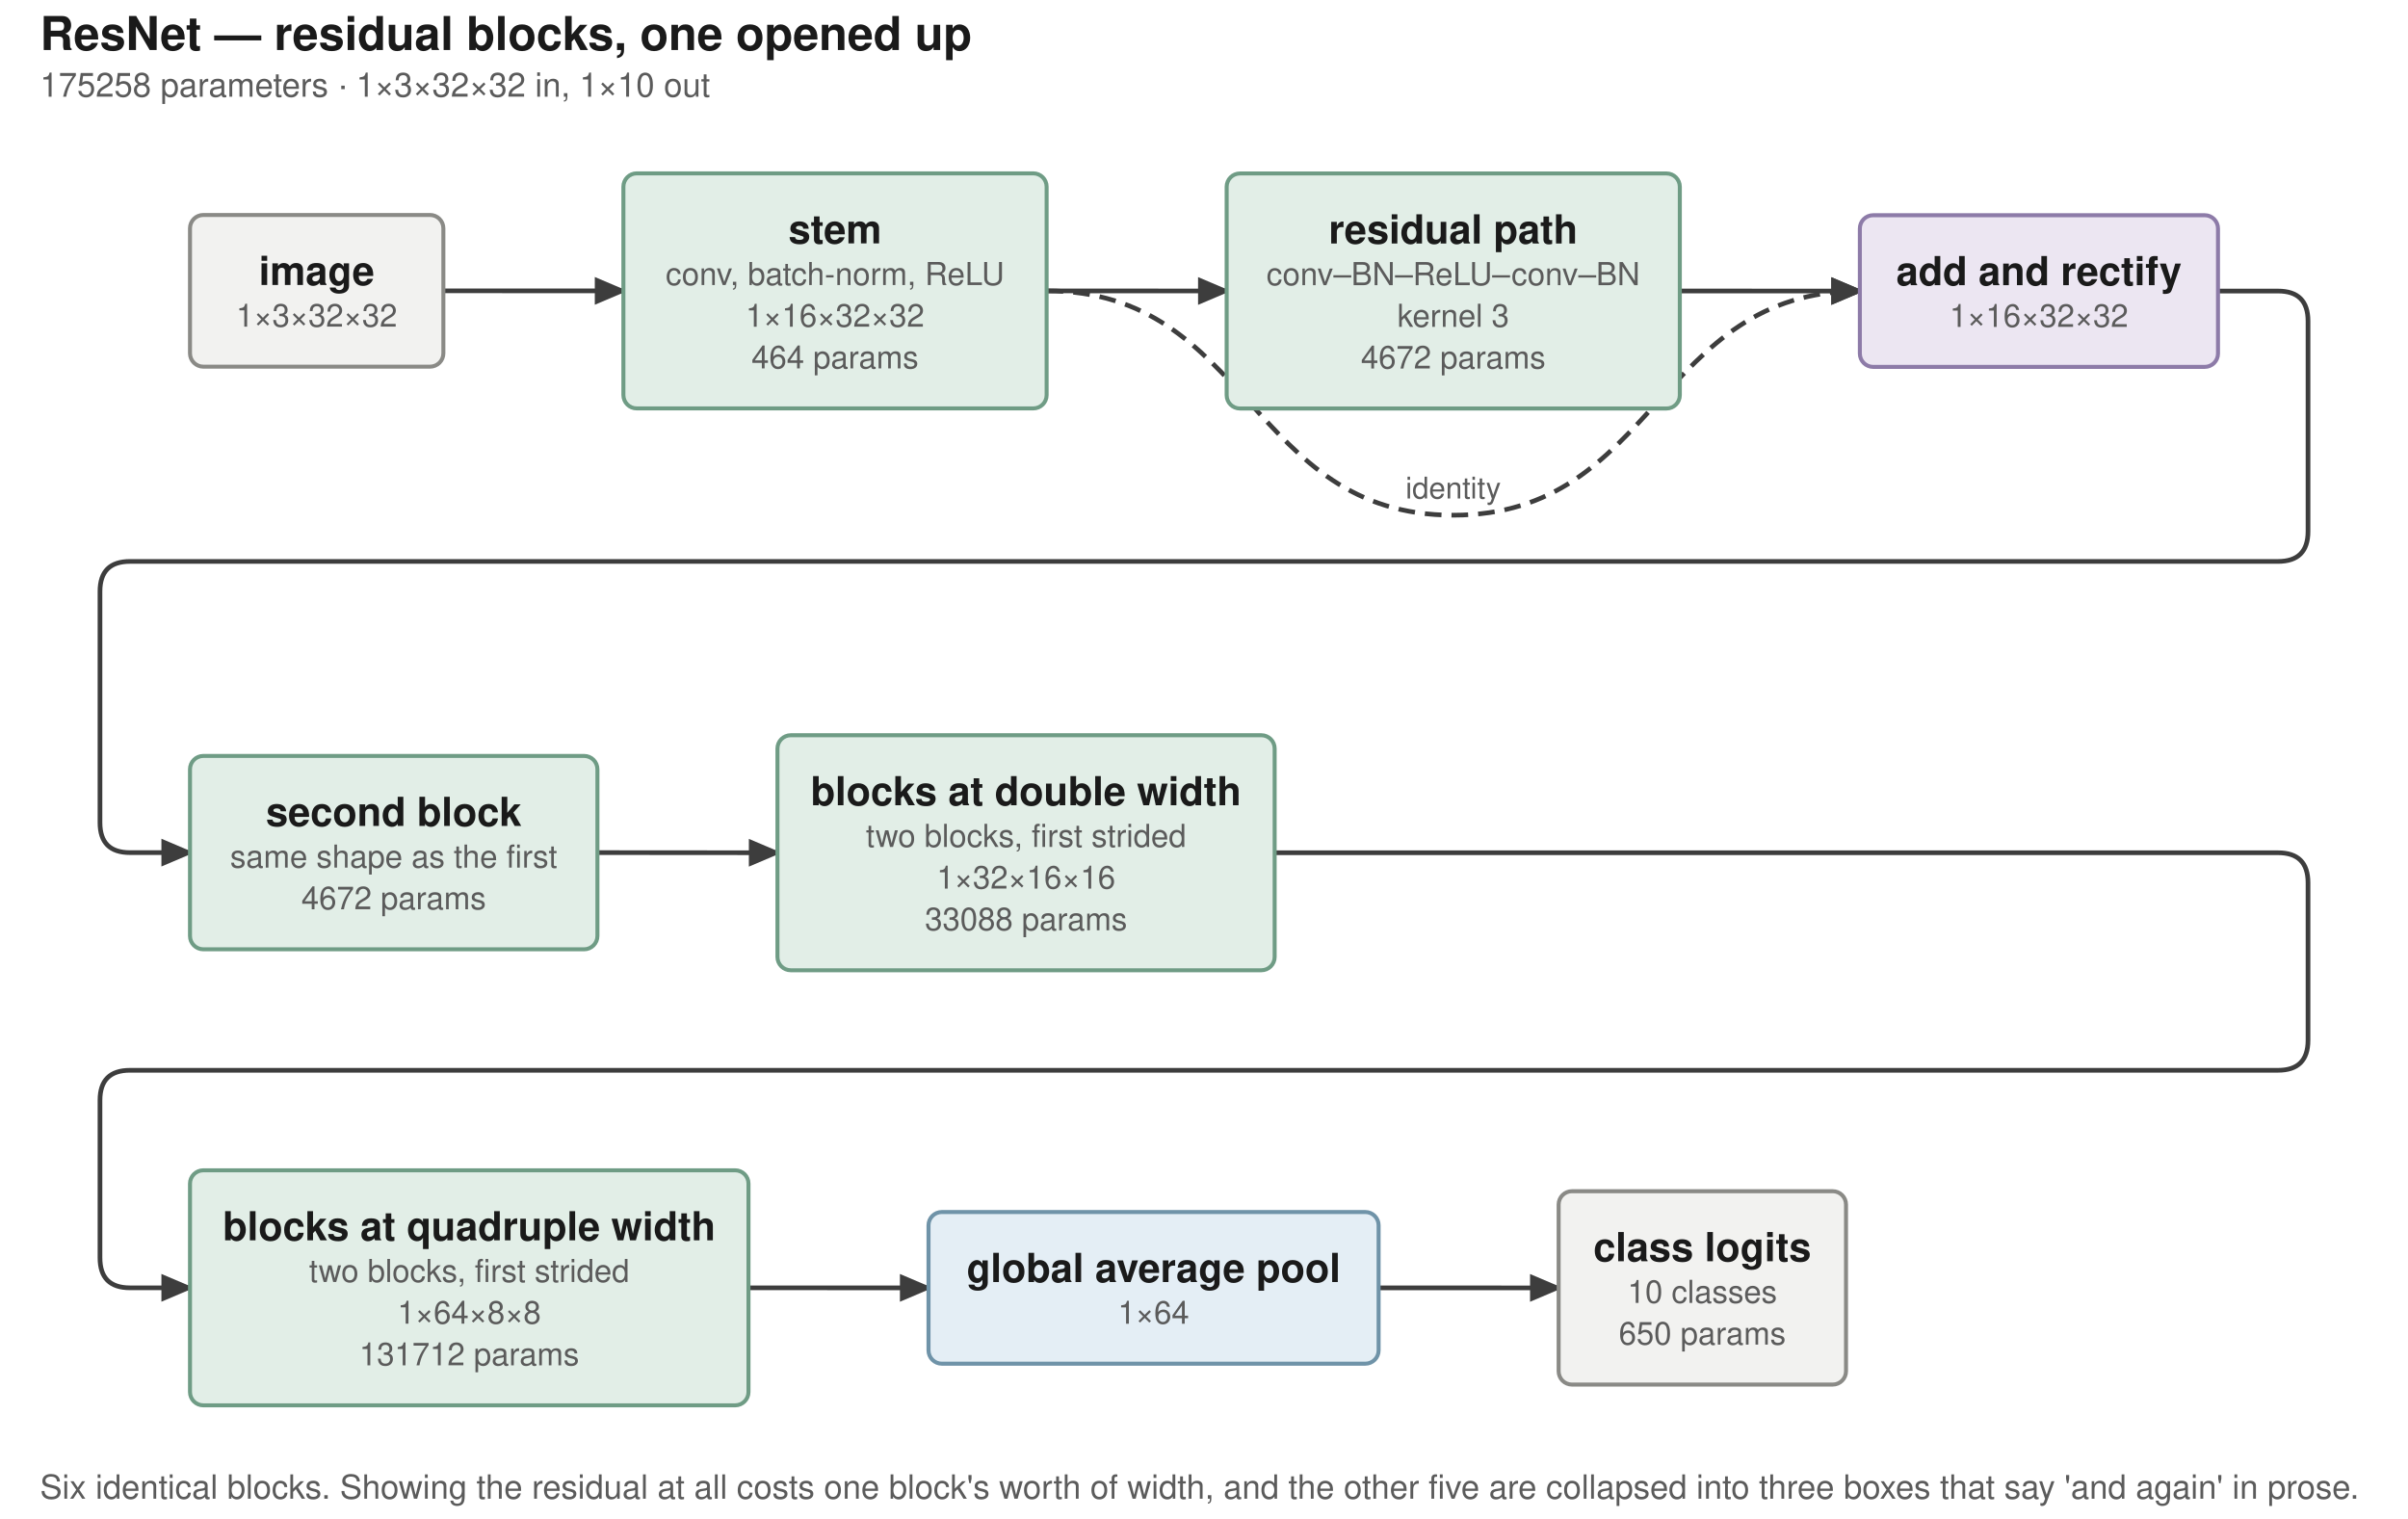
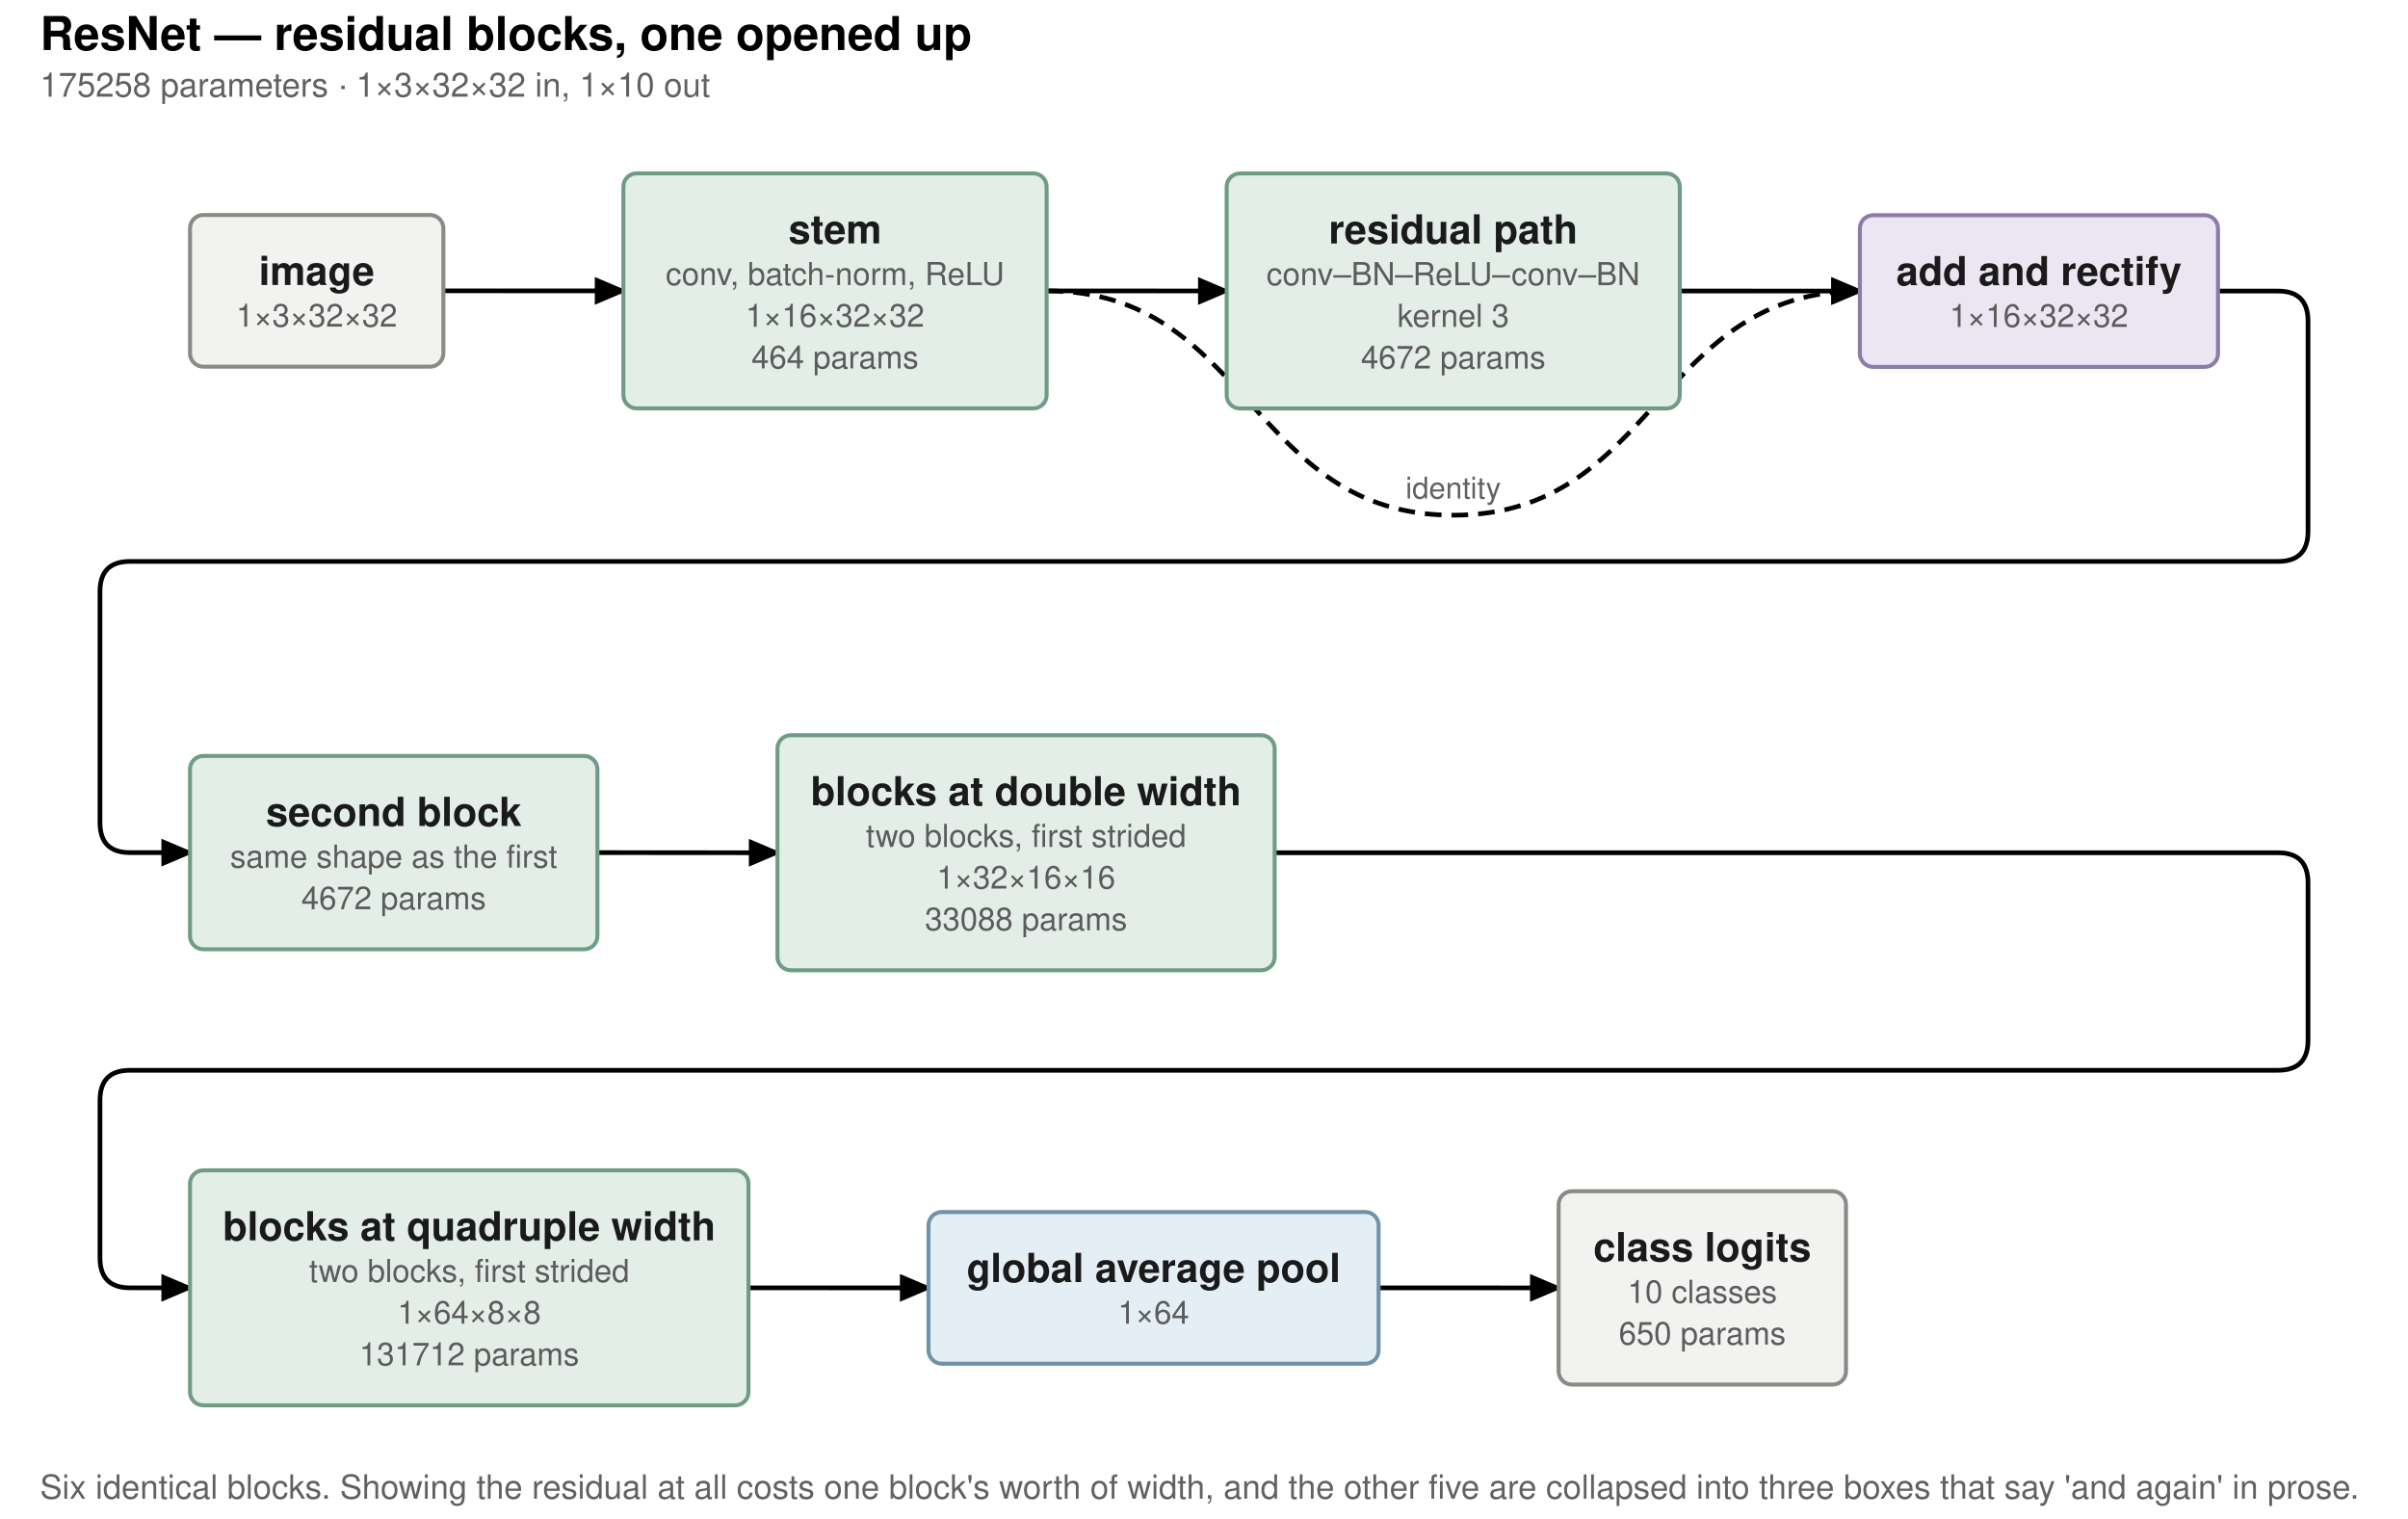
<svg xmlns="http://www.w3.org/2000/svg" class="draughtsman" role="img" aria-label="ResNet — residual blocks, one opened up" viewBox="0 0 722.29 455.53" width="722.29" height="455.53">
  <defs>
    <marker id="ds-arrow" viewBox="0 0 8 8" refX="7" refY="4" markerWidth="7" markerHeight="7" orient="auto-start-reverse">
-       <path d="M0 0.6 L8 4 L0 7.4 Z" style="fill:#3d3d3d" />
+       <path d="M0 0.6 L8 4 L0 7.4 Z" style="fill:currentColor" />
    </marker>
  </defs>
-   <text class="ds-title" x="12" y="15" style="font-family:Helvetica Neue, Helvetica, Arial, sans-serif;font-size:14px;font-weight:600;fill:#1a1a1a">ResNet — residual blocks, one opened up</text>
-   <text class="ds-subtitle" x="12" y="29" style="font-family:Helvetica Neue, Helvetica, Arial, sans-serif;font-size:10px;fill:#5b5b5b">175258 parameters · 1×3×32×32 in, 1×10 out</text>
+   <text class="ds-title" x="12" y="15" style="font-family:Helvetica Neue, Helvetica, Arial, sans-serif;font-size:14px;font-weight:600;fill:currentColor">ResNet — residual blocks, one opened up</text>
+   <text class="ds-subtitle" x="12" y="29" style="font-family:Helvetica Neue, Helvetica, Arial, sans-serif;font-size:10px;fill:currentColor;opacity:0.62">175258 parameters · 1×3×32×32 in, 1×10 out</text>
  <g class="ds-body" transform="translate(13.99 36)">
-     <path class="ds-edge ds-edge-solid" data-from="image" data-to="stem" d="M119 51.23 C146 51.23 146 51.25 173 51.25" style="fill:none;stroke:#3d3d3d;stroke-width:1.4" marker-end="url(#ds-arrow)" />
-     <path class="ds-edge ds-edge-dashed" data-from="stem" data-to="b1join" d="M299.95 51.25 C360.93 51.25 360.93 118.53 421.92 118.53 C482.9 118.53 482.9 51.3 543.88 51.3" style="fill:none;stroke:#3d3d3d;stroke-width:1.4;stroke-dasharray:5 3" marker-end="url(#ds-arrow)" />
-     <text class="ds-edge-label" x="421.92" y="113.53" text-anchor="middle" style="font-family:Helvetica Neue, Helvetica, Arial, sans-serif;font-size:9px;fill:#5b5b5b">identity</text>
-     <path class="ds-edge ds-edge-solid" data-from="stem" data-to="b1path" d="M299.95 51.25 C326.95 51.25 326.95 51.28 353.95 51.28" style="fill:none;stroke:#3d3d3d;stroke-width:1.4" marker-end="url(#ds-arrow)" />
-     <path class="ds-edge ds-edge-solid" data-from="b1path" data-to="b1join" d="M489.88 51.28 C516.88 51.28 516.88 51.3 543.88 51.3" style="fill:none;stroke:#3d3d3d;stroke-width:1.4" marker-end="url(#ds-arrow)" />
-     <path class="ds-edge ds-edge-solid" data-from="b1join" data-to="b2" d="M651.31 51.3 L669.31 51.3 Q678.31 51.3 678.31 60.3 L678.31 123.4 Q678.31 132.4 669.31 132.4 L25 132.4 Q16 132.4 16 141.4 L16 210.74 Q16 219.74 25 219.74 L43 219.74" style="fill:none;stroke:#3d3d3d;stroke-width:1.4" marker-end="url(#ds-arrow)" />
-     <path class="ds-edge ds-edge-solid" data-from="b2" data-to="w2" d="M165.21 219.74 C192.21 219.74 192.21 219.78 219.21 219.78" style="fill:none;stroke:#3d3d3d;stroke-width:1.4" marker-end="url(#ds-arrow)" />
-     <path class="ds-edge ds-edge-solid" data-from="w2" data-to="w3" d="M368.35 219.78 L669.31 219.78 Q678.31 219.78 678.31 228.78 L678.31 276.03 Q678.31 285.03 669.31 285.03 L25 285.03 Q16 285.03 16 294.03 L16 341.28 Q16 350.28 25 350.28 L43 350.28" style="fill:none;stroke:#3d3d3d;stroke-width:1.4" marker-end="url(#ds-arrow)" />
-     <path class="ds-edge ds-edge-solid" data-from="w3" data-to="pool" d="M210.52 350.28 C237.52 350.28 237.52 350.29 264.52 350.29" style="fill:none;stroke:#3d3d3d;stroke-width:1.4" marker-end="url(#ds-arrow)" />
-     <path class="ds-edge ds-edge-solid" data-from="pool" data-to="logits" d="M399.53 350.29 C426.53 350.29 426.53 350.3 453.53 350.3" style="fill:none;stroke:#3d3d3d;stroke-width:1.4" marker-end="url(#ds-arrow)" />
+     <path class="ds-edge ds-edge-solid" data-from="image" data-to="stem" d="M119 51.23 C146 51.23 146 51.25 173 51.25" style="fill:none;stroke:currentColor;stroke-width:1.4" marker-end="url(#ds-arrow)" />
+     <path class="ds-edge ds-edge-dashed" data-from="stem" data-to="b1join" d="M299.95 51.25 C360.93 51.25 360.93 118.53 421.92 118.53 C482.9 118.53 482.9 51.3 543.88 51.3" style="fill:none;stroke:currentColor;stroke-width:1.4;stroke-dasharray:5 3" marker-end="url(#ds-arrow)" />
+     <text class="ds-edge-label" x="421.92" y="113.53" text-anchor="middle" style="font-family:Helvetica Neue, Helvetica, Arial, sans-serif;font-size:9px;fill:currentColor;opacity:0.62">identity</text>
+     <path class="ds-edge ds-edge-solid" data-from="stem" data-to="b1path" d="M299.95 51.25 C326.95 51.25 326.95 51.28 353.95 51.28" style="fill:none;stroke:currentColor;stroke-width:1.4" marker-end="url(#ds-arrow)" />
+     <path class="ds-edge ds-edge-solid" data-from="b1path" data-to="b1join" d="M489.88 51.28 C516.88 51.28 516.88 51.3 543.88 51.3" style="fill:none;stroke:currentColor;stroke-width:1.4" marker-end="url(#ds-arrow)" />
+     <path class="ds-edge ds-edge-solid" data-from="b1join" data-to="b2" d="M651.31 51.3 L669.31 51.3 Q678.31 51.3 678.31 60.3 L678.31 123.4 Q678.31 132.4 669.31 132.4 L25 132.4 Q16 132.4 16 141.4 L16 210.74 Q16 219.74 25 219.74 L43 219.74" style="fill:none;stroke:currentColor;stroke-width:1.4" marker-end="url(#ds-arrow)" />
+     <path class="ds-edge ds-edge-solid" data-from="b2" data-to="w2" d="M165.21 219.74 C192.21 219.74 192.21 219.78 219.21 219.78" style="fill:none;stroke:currentColor;stroke-width:1.4" marker-end="url(#ds-arrow)" />
+     <path class="ds-edge ds-edge-solid" data-from="w2" data-to="w3" d="M368.35 219.78 L669.31 219.78 Q678.31 219.78 678.31 228.78 L678.31 276.03 Q678.31 285.03 669.31 285.03 L25 285.03 Q16 285.03 16 294.03 L16 341.28 Q16 350.28 25 350.28 L43 350.28" style="fill:none;stroke:currentColor;stroke-width:1.4" marker-end="url(#ds-arrow)" />
+     <path class="ds-edge ds-edge-solid" data-from="w3" data-to="pool" d="M210.52 350.28 C237.52 350.28 237.52 350.29 264.52 350.29" style="fill:none;stroke:currentColor;stroke-width:1.4" marker-end="url(#ds-arrow)" />
+     <path class="ds-edge ds-edge-solid" data-from="pool" data-to="logits" d="M399.53 350.29 C426.53 350.29 426.53 350.3 453.53 350.3" style="fill:none;stroke:currentColor;stroke-width:1.4" marker-end="url(#ds-arrow)" />
    <g class="ds-stage ds-kind-input" data-stage="image">
      <rect x="43" y="28.48" width="76" height="45.5" rx="4" style="fill:#f2f2f0;stroke:#8a8a86;stroke-width:1.2" />
      <text x="81" y="49.48" text-anchor="middle" style="font-family:Helvetica Neue, Helvetica, Arial, sans-serif;font-size:12.0px;font-weight:600;fill:#1a1a1a">image</text>
      <text x="81" y="61.98" text-anchor="middle" style="font-family:Helvetica Neue, Helvetica, Arial, sans-serif;font-size:9.5px;fill:#5b5b5b">1×3×32×32</text>
    </g>
    <g class="ds-stage ds-kind-conv" data-stage="stem">
      <rect x="173" y="16" width="126.95" height="70.5" rx="4" style="fill:#e2eee7;stroke:#6f9c85;stroke-width:1.2" />
      <text x="236.48" y="37" text-anchor="middle" style="font-family:Helvetica Neue, Helvetica, Arial, sans-serif;font-size:12.0px;font-weight:600;fill:#1a1a1a">stem</text>
      <text x="236.48" y="49.5" text-anchor="middle" style="font-family:Helvetica Neue, Helvetica, Arial, sans-serif;font-size:9.5px;fill:#5b5b5b">conv, batch-norm, ReLU</text>
      <text x="236.48" y="62" text-anchor="middle" style="font-family:Helvetica Neue, Helvetica, Arial, sans-serif;font-size:9.5px;fill:#5b5b5b">1×16×32×32</text>
      <text x="236.48" y="74.5" text-anchor="middle" style="font-family:Helvetica Neue, Helvetica, Arial, sans-serif;font-size:9.5px;fill:#5b5b5b">464 params</text>
    </g>
    <g class="ds-stage ds-kind-conv" data-stage="b1path">
      <rect x="353.95" y="16.03" width="135.93" height="70.5" rx="4" style="fill:#e2eee7;stroke:#6f9c85;stroke-width:1.2" />
      <text x="421.92" y="37.03" text-anchor="middle" style="font-family:Helvetica Neue, Helvetica, Arial, sans-serif;font-size:12.0px;font-weight:600;fill:#1a1a1a">residual path</text>
      <text x="421.92" y="49.53" text-anchor="middle" style="font-family:Helvetica Neue, Helvetica, Arial, sans-serif;font-size:9.5px;fill:#5b5b5b">conv–BN–ReLU–conv–BN</text>
      <text x="421.92" y="62.03" text-anchor="middle" style="font-family:Helvetica Neue, Helvetica, Arial, sans-serif;font-size:9.5px;fill:#5b5b5b">kernel 3</text>
      <text x="421.92" y="74.53" text-anchor="middle" style="font-family:Helvetica Neue, Helvetica, Arial, sans-serif;font-size:9.5px;fill:#5b5b5b">4672 params</text>
    </g>
    <g class="ds-stage ds-kind-concat" data-stage="b1join">
      <rect x="543.88" y="28.55" width="107.43" height="45.5" rx="4" style="fill:#ece6f2;stroke:#8d7ba8;stroke-width:1.2" />
      <text x="597.6" y="49.55" text-anchor="middle" style="font-family:Helvetica Neue, Helvetica, Arial, sans-serif;font-size:12.0px;font-weight:600;fill:#1a1a1a">add and rectify</text>
      <text x="597.6" y="62.05" text-anchor="middle" style="font-family:Helvetica Neue, Helvetica, Arial, sans-serif;font-size:9.5px;fill:#5b5b5b">1×16×32×32</text>
    </g>
    <g class="ds-stage ds-kind-stack" data-stage="b2">
      <rect x="43" y="190.74" width="122.21" height="58" rx="4" style="fill:#e2eee7;stroke:#6f9c85;stroke-width:1.2" />
      <text x="104.11" y="211.74" text-anchor="middle" style="font-family:Helvetica Neue, Helvetica, Arial, sans-serif;font-size:12.0px;font-weight:600;fill:#1a1a1a">second block</text>
      <text x="104.11" y="224.24" text-anchor="middle" style="font-family:Helvetica Neue, Helvetica, Arial, sans-serif;font-size:9.5px;fill:#5b5b5b">same shape as the first</text>
      <text x="104.11" y="236.74" text-anchor="middle" style="font-family:Helvetica Neue, Helvetica, Arial, sans-serif;font-size:9.5px;fill:#5b5b5b">4672 params</text>
    </g>
    <g class="ds-stage ds-kind-stack" data-stage="w2">
      <rect x="219.21" y="184.53" width="149.14" height="70.5" rx="4" style="fill:#e2eee7;stroke:#6f9c85;stroke-width:1.2" />
      <text x="293.78" y="205.53" text-anchor="middle" style="font-family:Helvetica Neue, Helvetica, Arial, sans-serif;font-size:12.0px;font-weight:600;fill:#1a1a1a">blocks at double width</text>
      <text x="293.78" y="218.03" text-anchor="middle" style="font-family:Helvetica Neue, Helvetica, Arial, sans-serif;font-size:9.5px;fill:#5b5b5b">two blocks, first strided</text>
      <text x="293.78" y="230.53" text-anchor="middle" style="font-family:Helvetica Neue, Helvetica, Arial, sans-serif;font-size:9.5px;fill:#5b5b5b">1×32×16×16</text>
      <text x="293.78" y="243.03" text-anchor="middle" style="font-family:Helvetica Neue, Helvetica, Arial, sans-serif;font-size:9.5px;fill:#5b5b5b">33088 params</text>
    </g>
    <g class="ds-stage ds-kind-stack" data-stage="w3">
      <rect x="43" y="315.03" width="167.52" height="70.5" rx="4" style="fill:#e2eee7;stroke:#6f9c85;stroke-width:1.2" />
      <text x="126.76" y="336.03" text-anchor="middle" style="font-family:Helvetica Neue, Helvetica, Arial, sans-serif;font-size:12.0px;font-weight:600;fill:#1a1a1a">blocks at quadruple width</text>
      <text x="126.76" y="348.53" text-anchor="middle" style="font-family:Helvetica Neue, Helvetica, Arial, sans-serif;font-size:9.5px;fill:#5b5b5b">two blocks, first strided</text>
      <text x="126.76" y="361.03" text-anchor="middle" style="font-family:Helvetica Neue, Helvetica, Arial, sans-serif;font-size:9.5px;fill:#5b5b5b">1×64×8×8</text>
      <text x="126.76" y="373.53" text-anchor="middle" style="font-family:Helvetica Neue, Helvetica, Arial, sans-serif;font-size:9.5px;fill:#5b5b5b">131712 params</text>
    </g>
    <g class="ds-stage ds-kind-reduce" data-stage="pool">
      <rect x="264.52" y="327.54" width="135.01" height="45.5" rx="4" style="fill:#e4eef5;stroke:#6f93a8;stroke-width:1.2" />
      <text x="332.02" y="348.54" text-anchor="middle" style="font-family:Helvetica Neue, Helvetica, Arial, sans-serif;font-size:12.0px;font-weight:600;fill:#1a1a1a">global average pool</text>
      <text x="332.02" y="361.04" text-anchor="middle" style="font-family:Helvetica Neue, Helvetica, Arial, sans-serif;font-size:9.5px;fill:#5b5b5b">1×64</text>
    </g>
    <g class="ds-stage ds-kind-output" data-stage="logits">
      <rect x="453.53" y="321.3" width="86.2" height="58" rx="4" style="fill:#f2f2f0;stroke:#8a8a86;stroke-width:1.2" />
      <text x="496.63" y="342.3" text-anchor="middle" style="font-family:Helvetica Neue, Helvetica, Arial, sans-serif;font-size:12.0px;font-weight:600;fill:#1a1a1a">class logits</text>
      <text x="496.63" y="354.8" text-anchor="middle" style="font-family:Helvetica Neue, Helvetica, Arial, sans-serif;font-size:9.5px;fill:#5b5b5b">10 classes</text>
      <text x="496.63" y="367.3" text-anchor="middle" style="font-family:Helvetica Neue, Helvetica, Arial, sans-serif;font-size:9.5px;fill:#5b5b5b">650 params</text>
    </g>
  </g>
-   <text class="ds-caption" x="12" y="449.53" style="font-family:Helvetica Neue, Helvetica, Arial, sans-serif;font-size:10.0px;fill:#5b5b5b">Six identical blocks. Showing the residual at all costs one block's worth of width, and the other five are collapsed into three boxes that say 'and again' in prose.</text>
+   <text class="ds-caption" x="12" y="449.53" style="font-family:Helvetica Neue, Helvetica, Arial, sans-serif;font-size:10.0px;fill:currentColor;opacity:0.62">Six identical blocks. Showing the residual at all costs one block's worth of width, and the other five are collapsed into three boxes that say 'and again' in prose.</text>
</svg>
